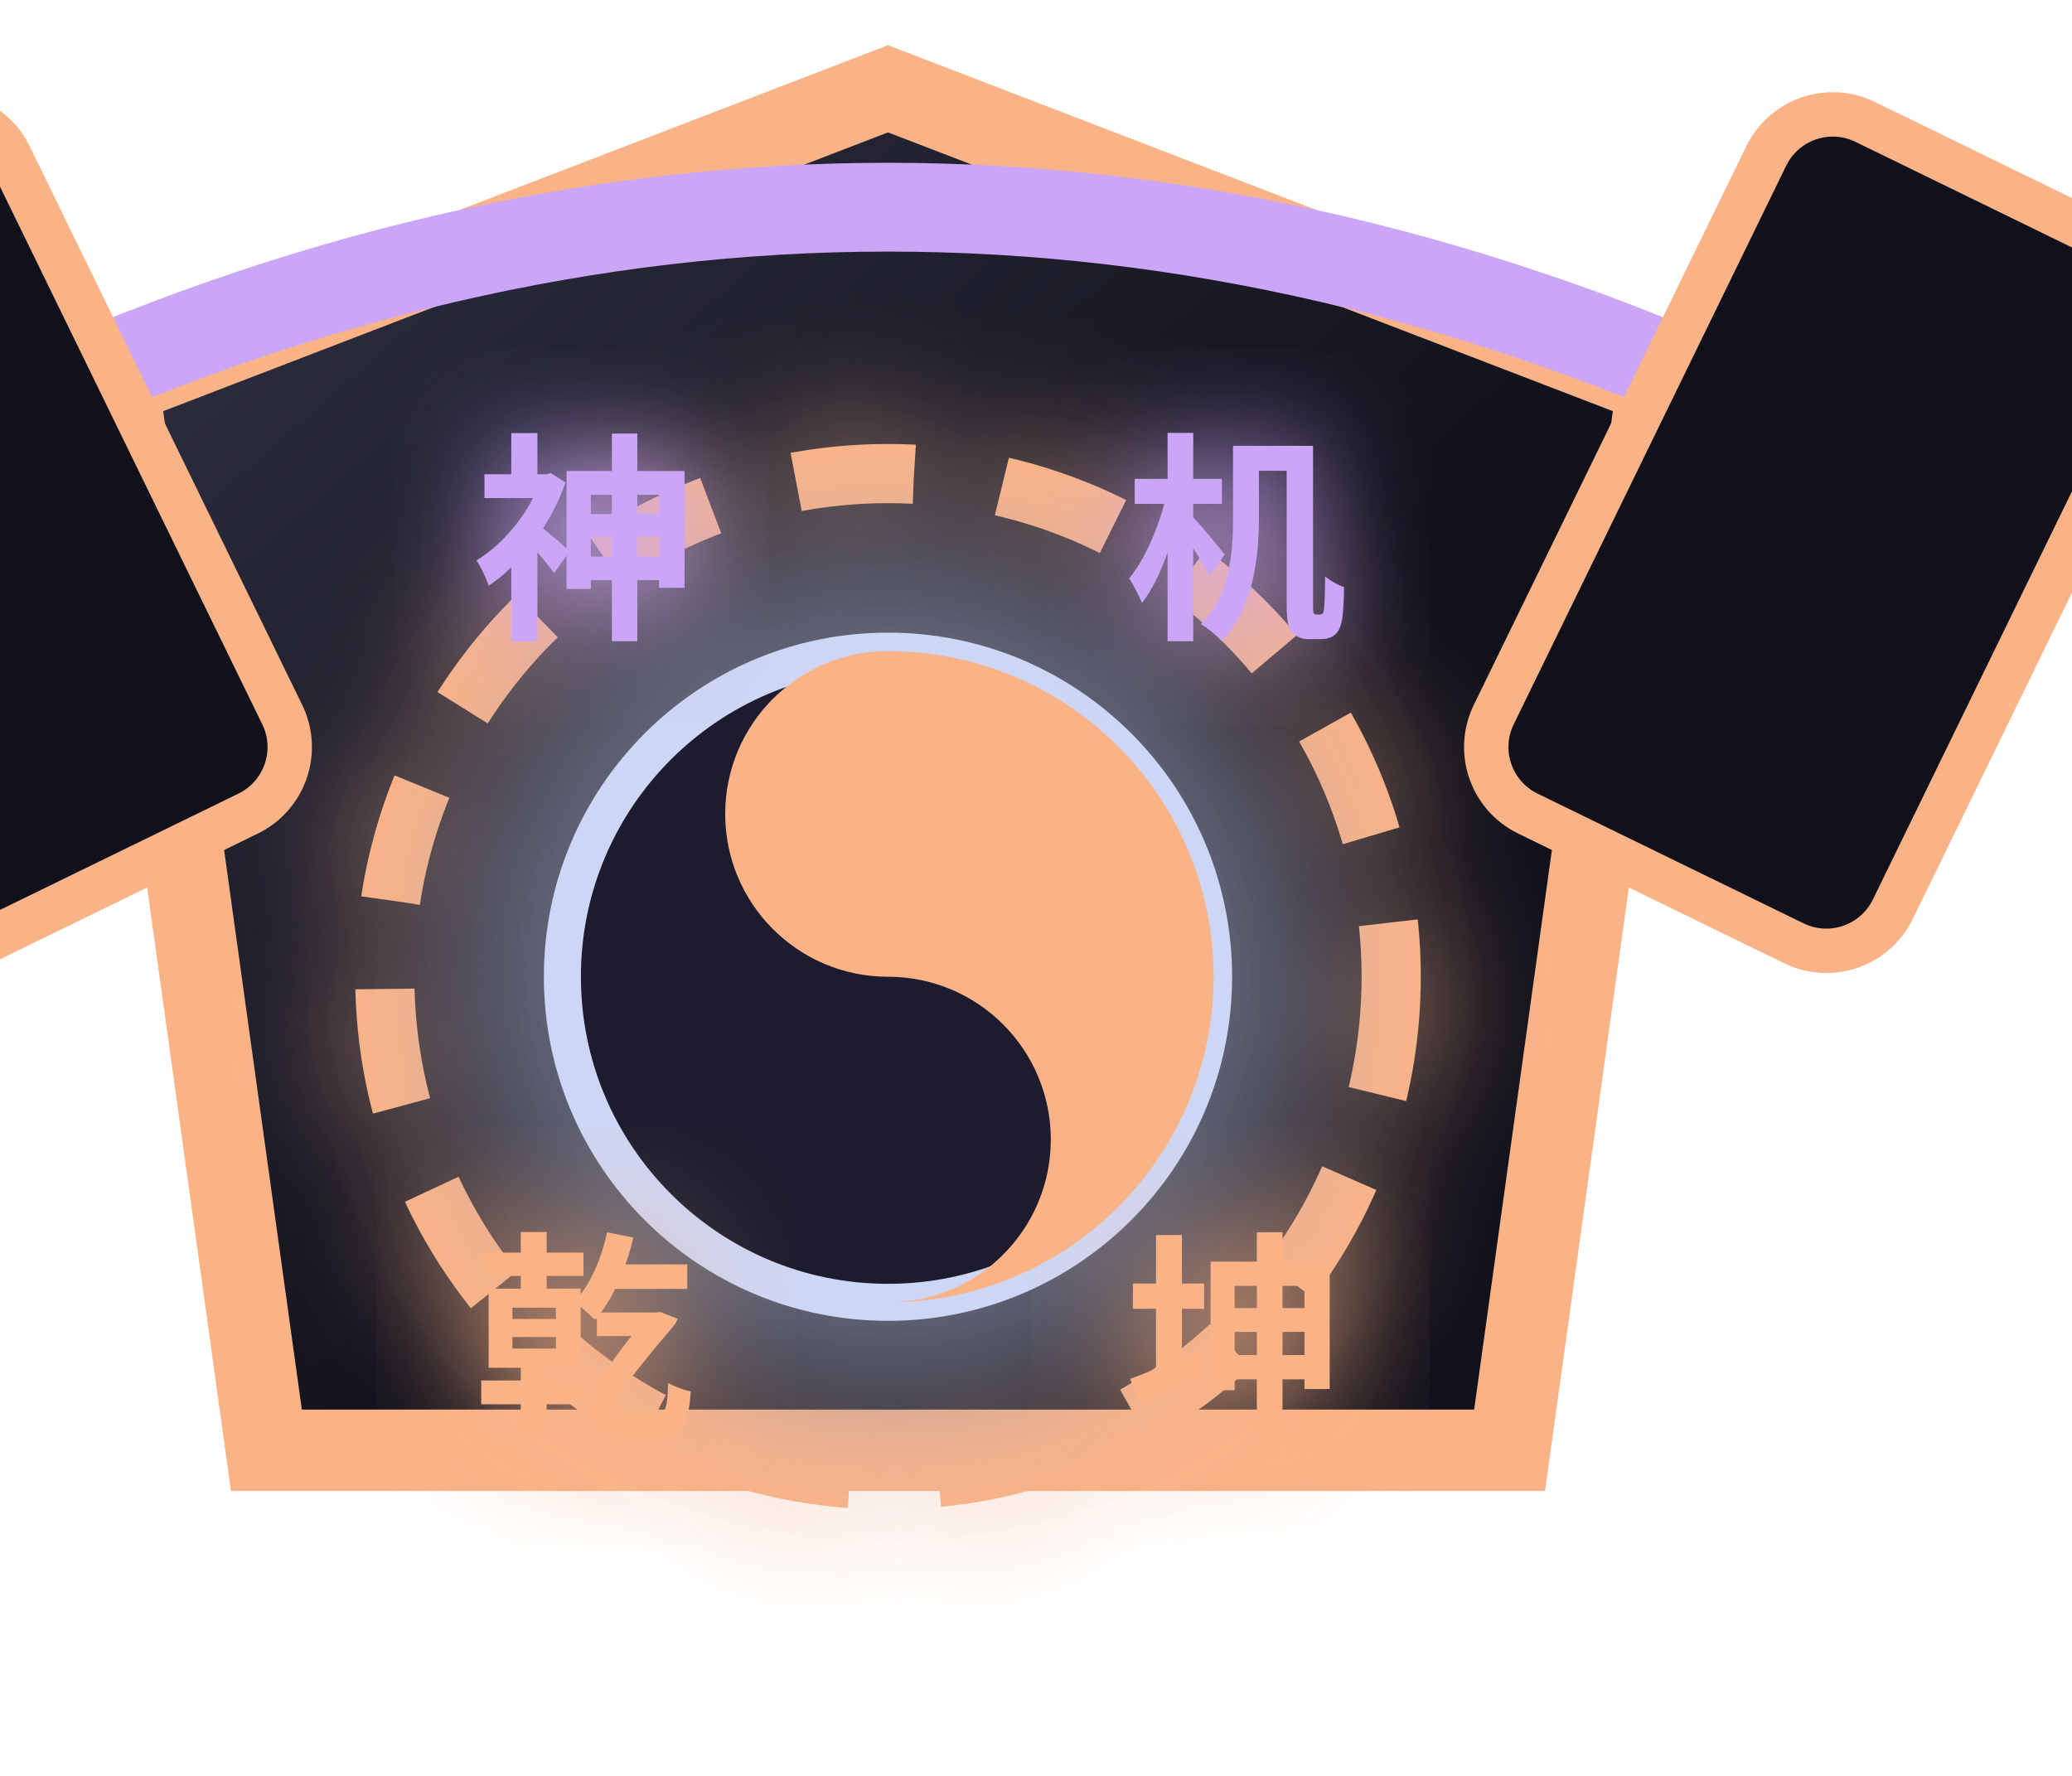
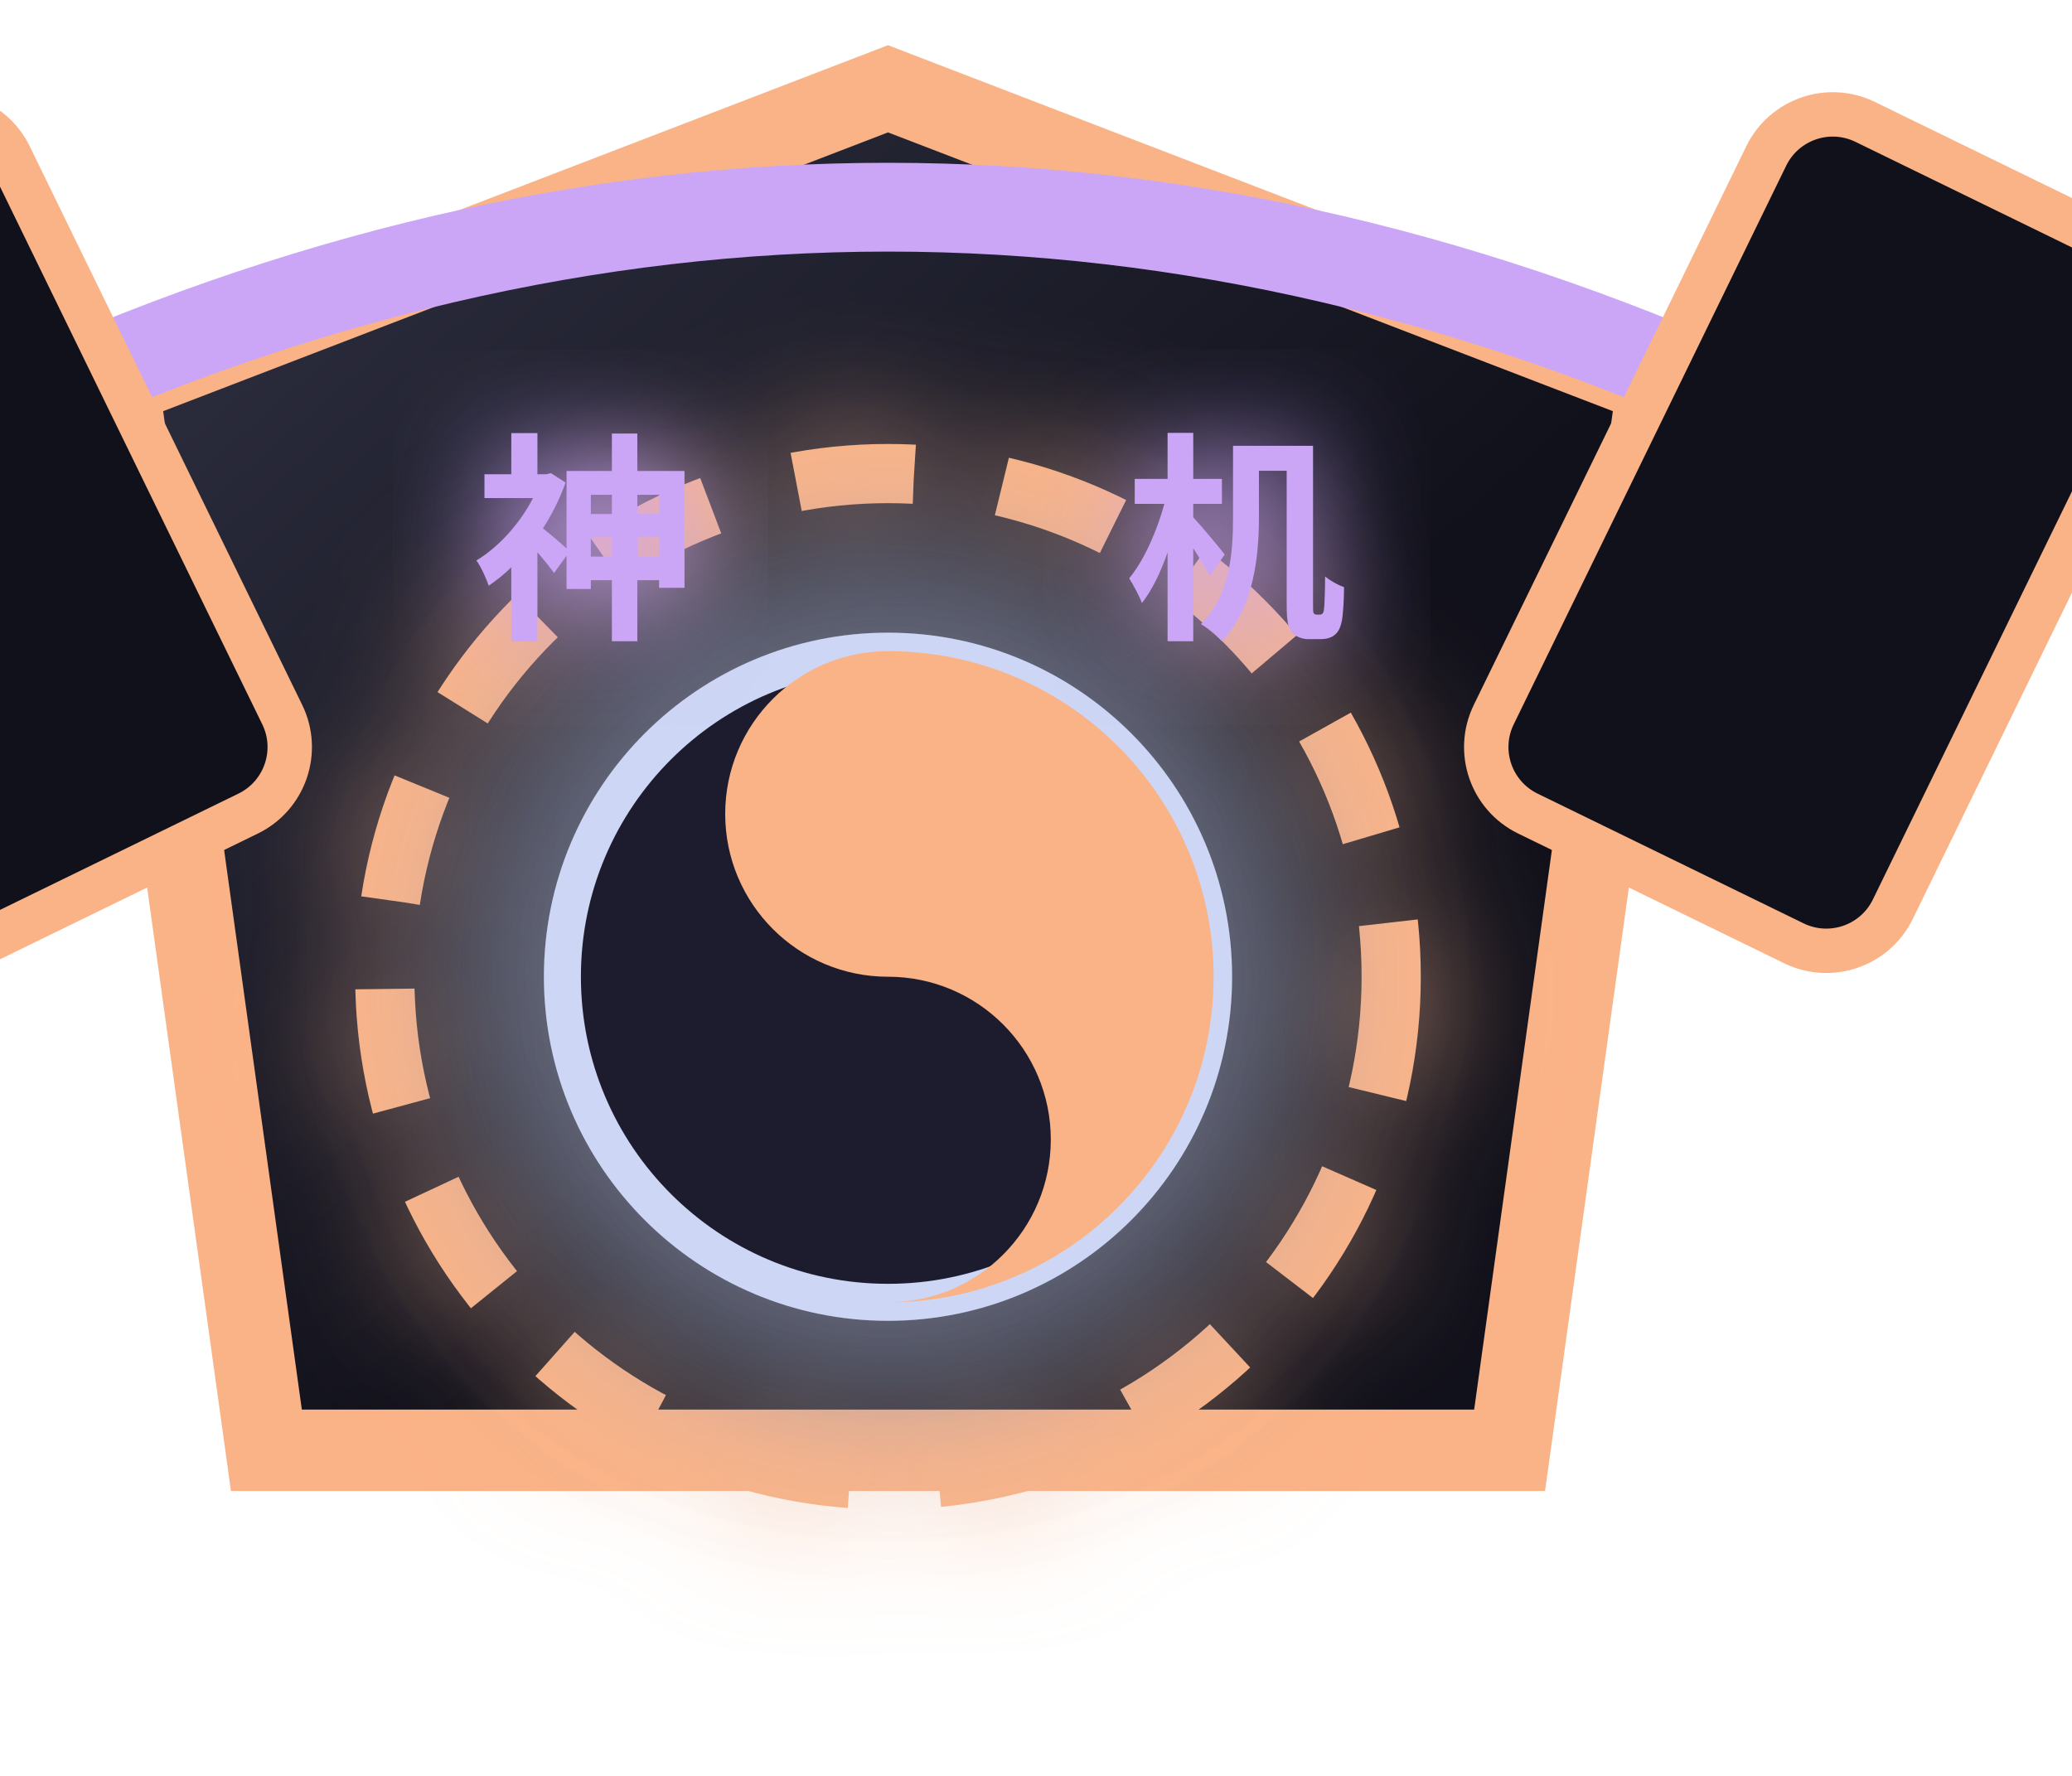
<svg xmlns="http://www.w3.org/2000/svg" viewBox="0 0 140 120" width="140" height="120">
  <defs>
    <filter id="goldGlow" x="-50%" y="-50%" width="200%" height="200%">
      <feGaussianBlur stdDeviation="4.5" result="blur" />
      <feMerge>
        <feMergeNode in="blur" />
        <feMergeNode in="SourceGraphic" />
      </feMerge>
    </filter>
    <filter id="heavyGoldGlow" x="-80%" y="-80%" width="260%" height="260%">
      <feGaussianBlur stdDeviation="7" result="blur1" />
      <feGaussianBlur stdDeviation="2.5" result="blur2" />
      <feMerge>
        <feMergeNode in="blur1" />
        <feMergeNode in="blur2" />
        <feMergeNode in="SourceGraphic" />
      </feMerge>
    </filter>
    <filter id="sakuraGlow" x="-50%" y="-50%" width="200%" height="200%">
      <feGaussianBlur stdDeviation="4" result="blur" />
      <feMerge>
        <feMergeNode in="blur" />
        <feMergeNode in="SourceGraphic" />
      </feMerge>
    </filter>
    <filter id="inkMisty" x="-30%" y="-30%" width="160%" height="160%">
      <feGaussianBlur stdDeviation="1.8" />
    </filter>
    <filter id="redGlow" x="-40%" y="-40%" width="180%" height="180%">
      <feGaussianBlur stdDeviation="3.5" result="blur" />
      <feMerge>
        <feMergeNode in="blur" />
        <feMergeNode in="SourceGraphic" />
      </feMerge>
    </filter>
    <linearGradient id="inkWashGrad" x1="0%" y1="0%" x2="100%" y2="100%">
      <stop offset="0%" stop-color="#313244" />
      <stop offset="60%" stop-color="#11111b" />
      <stop offset="100%" stop-color="#11111b" />
    </linearGradient>
    <linearGradient id="inkWashLight" x1="0%" y1="0%" x2="100%" y2="100%">
      <stop offset="0%" stop-color="#6c7086" />
      <stop offset="50%" stop-color="#45475a" />
      <stop offset="100%" stop-color="#1e1e2e" />
    </linearGradient>
    <linearGradient id="spiritGold" x1="0%" y1="0%" x2="100%" y2="0%">
      <stop offset="0%" stop-color="#cdd6f4" />
      <stop offset="35%" stop-color="#f9e2af" />
      <stop offset="75%" stop-color="#fab387" />
      <stop offset="100%" stop-color="#fab387" />
    </linearGradient>
    <linearGradient id="sacredMaple" x1="0%" y1="0%" x2="100%" y2="100%">
      <stop offset="0%" stop-color="#f38ba8" />
      <stop offset="50%" stop-color="#fab387" />
      <stop offset="100%" stop-color="#eba0ac" />
    </linearGradient>
    <linearGradient id="sakuraBlade" x1="0%" y1="0%" x2="100%" y2="100%">
      <stop offset="0%" stop-color="#cdd6f4" />
      <stop offset="40%" stop-color="#f2cdcd" />
      <stop offset="85%" stop-color="#f5c2e7" />
      <stop offset="100%" stop-color="#cba6f7" />
    </linearGradient>
    <linearGradient id="crimsonGaze" x1="0%" y1="0%" x2="100%" y2="100%">
      <stop offset="0%" stop-color="#f38ba8" />
      <stop offset="60%" stop-color="#eba0ac" />
      <stop offset="100%" stop-color="#1e1e2e" />
    </linearGradient>
  </defs>
  <path d="M 8 26 L 60 6 L 112 26 L 102 98 L 18 98 Z" fill="url(#inkWashGrad)" stroke="#fab387" stroke-width="5.5" />
  <path d="M 0 28 Q 60 0 120 28" fill="none" stroke="#cba6f7" stroke-width="6" />
  <circle cx="60" cy="66" r="34" fill="none" stroke="#fab387" stroke-width="4" stroke-dasharray="8 6" filter="url(#goldGlow)" />
  <circle cx="60" cy="66" r="22" fill="#1e1e2e" stroke="#cdd6f4" stroke-width="2.5" filter="url(#heavyGoldGlow)" />
  <path d="M 60 44 A 11 11 0 0 0 60 66 A 11 11 0 0 1 60 88 A 22 22 0 0 0 60 44 Z" fill="#fab387" />
  <text x="32" y="42" font-family="serif" font-weight="bold" font-size="15" fill="#cba6f7" filter="url(#redGlow)">神</text>
  <text x="76" y="42" font-family="serif" font-weight="bold" font-size="15" fill="#cba6f7" filter="url(#redGlow)">机</text>
-   <text x="32" y="96" font-family="serif" font-weight="bold" font-size="15" fill="#fab387" filter="url(#goldGlow)">乾</text>
-   <text x="76" y="96" font-family="serif" font-weight="bold" font-size="15" fill="#fab387" filter="url(#goldGlow)">坤</text>
  <rect x="-20" y="8" width="30" height="52" rx="5" fill="#11111b" stroke="#fab387" stroke-width="3" transform="rotate(-26 0 32)" />
  <rect x="110" y="8" width="30" height="52" rx="5" fill="#11111b" stroke="#fab387" stroke-width="3" transform="rotate(26 120 32)" />
</svg>
